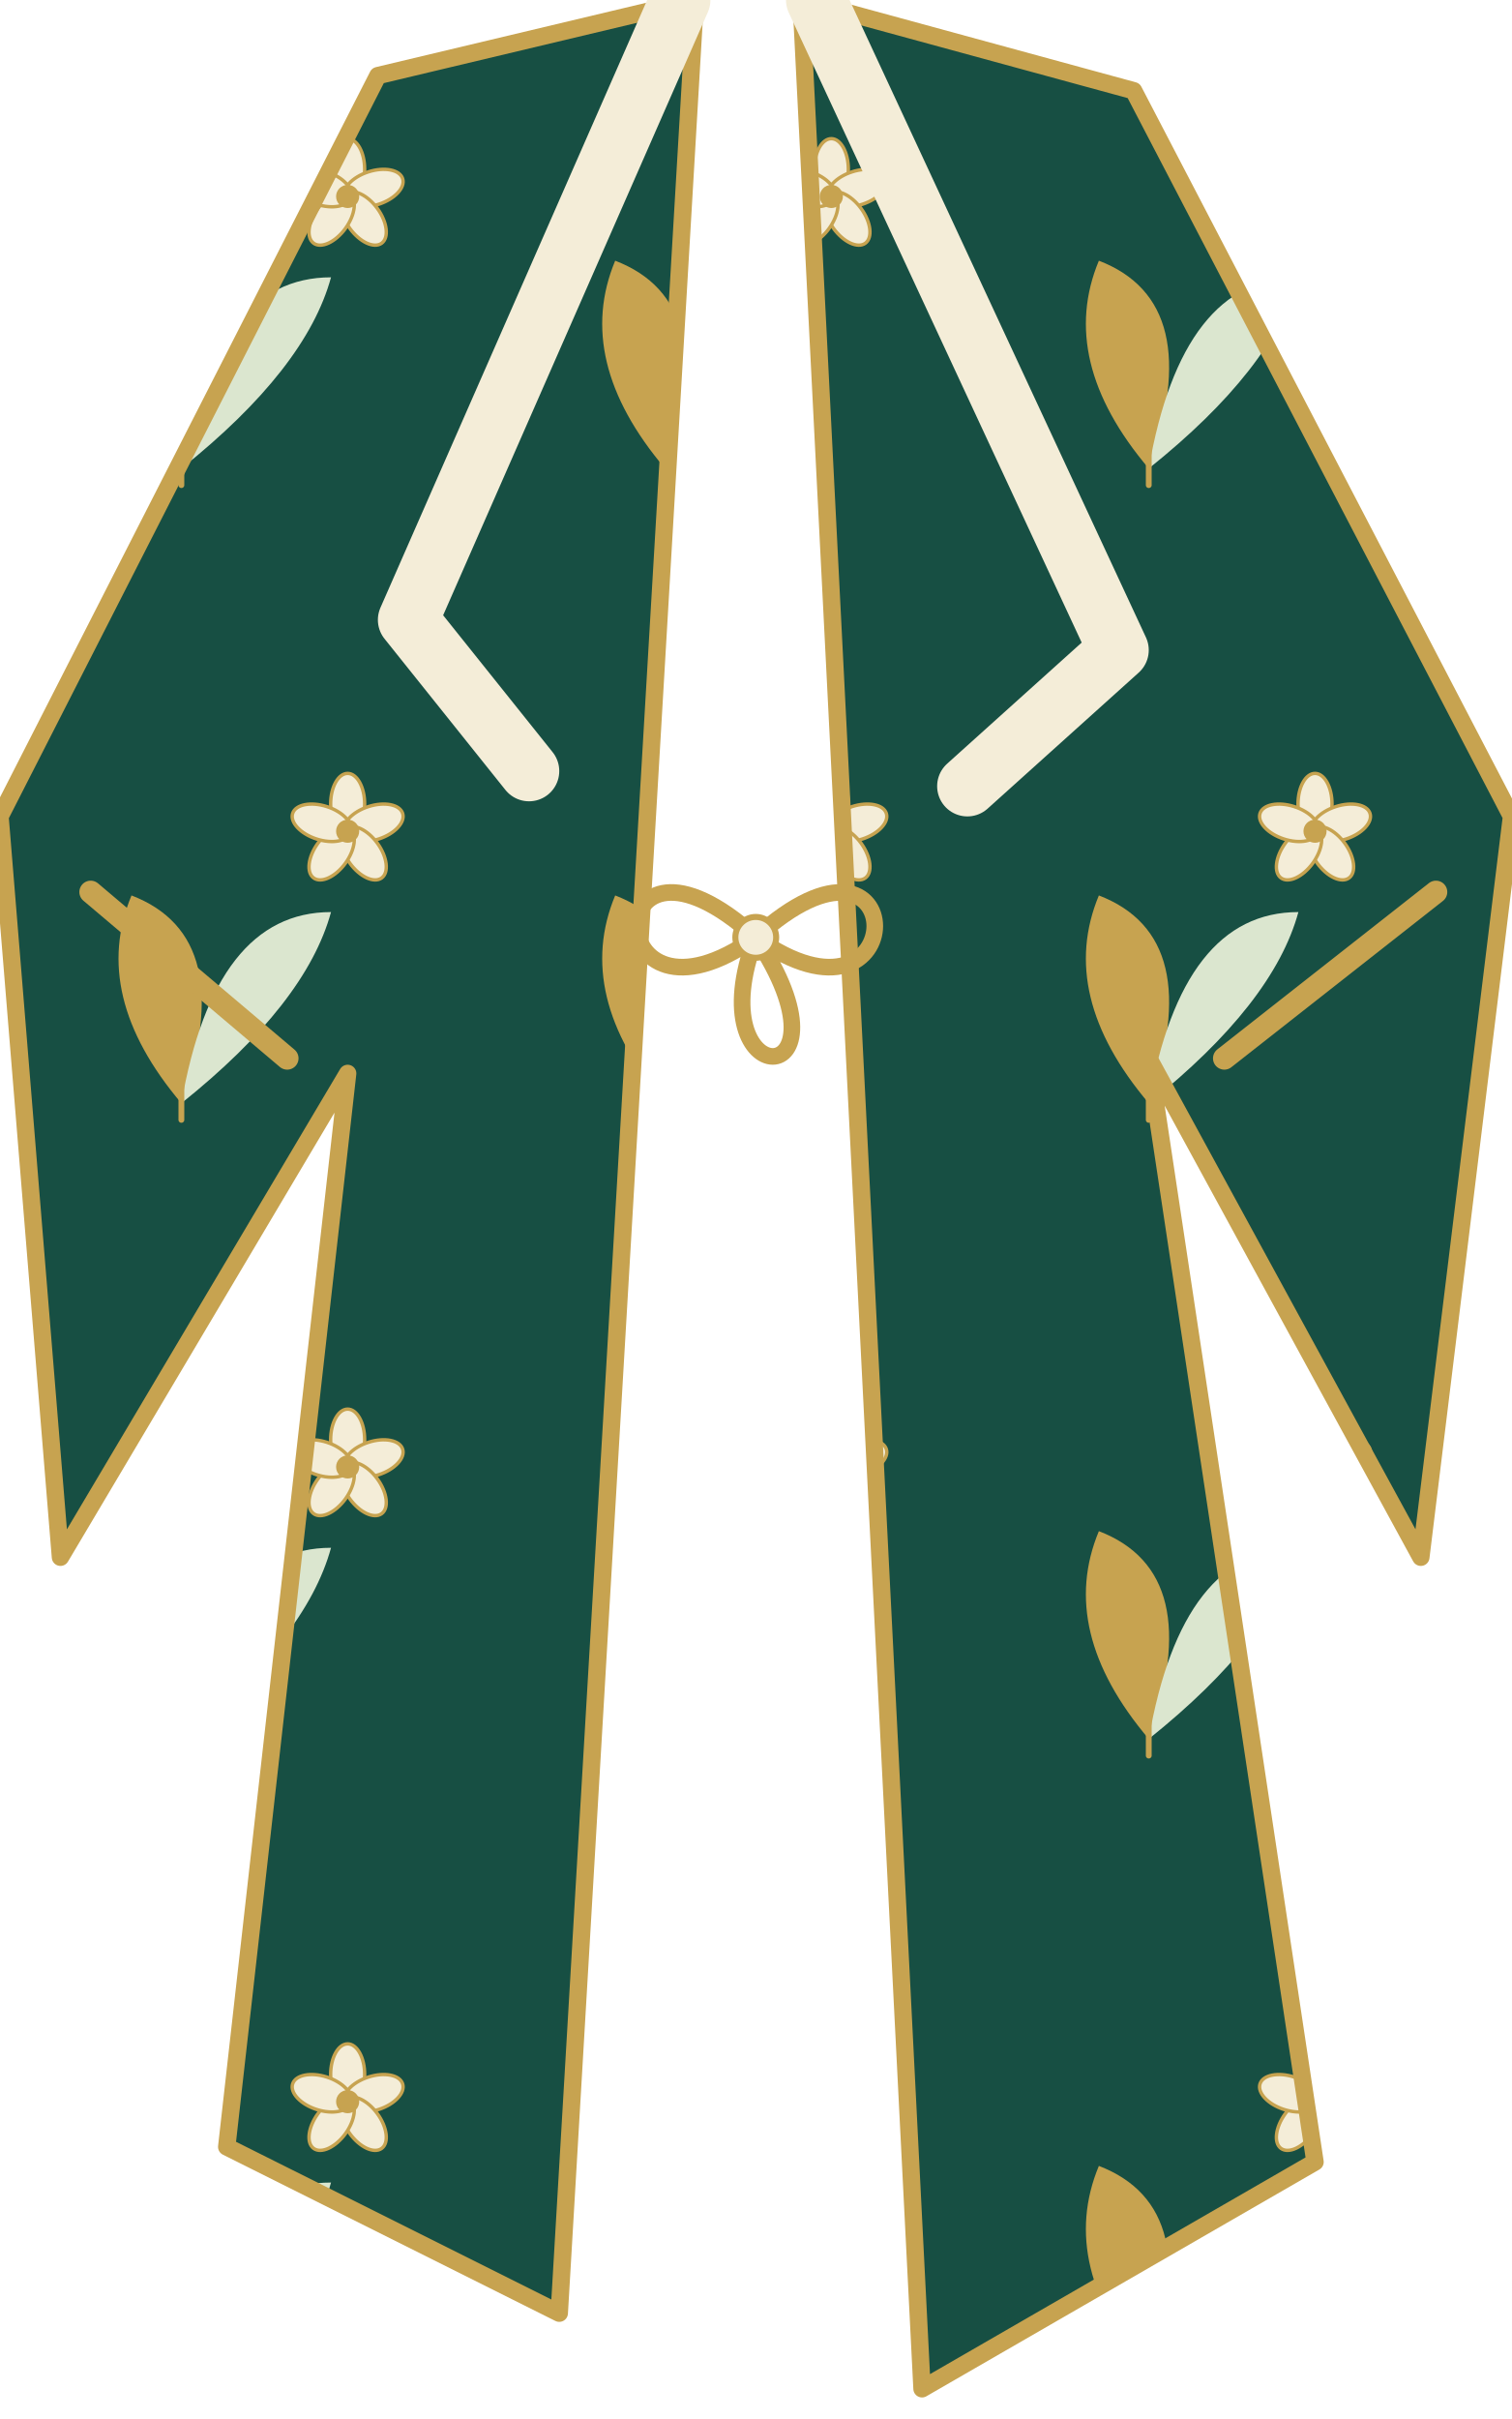
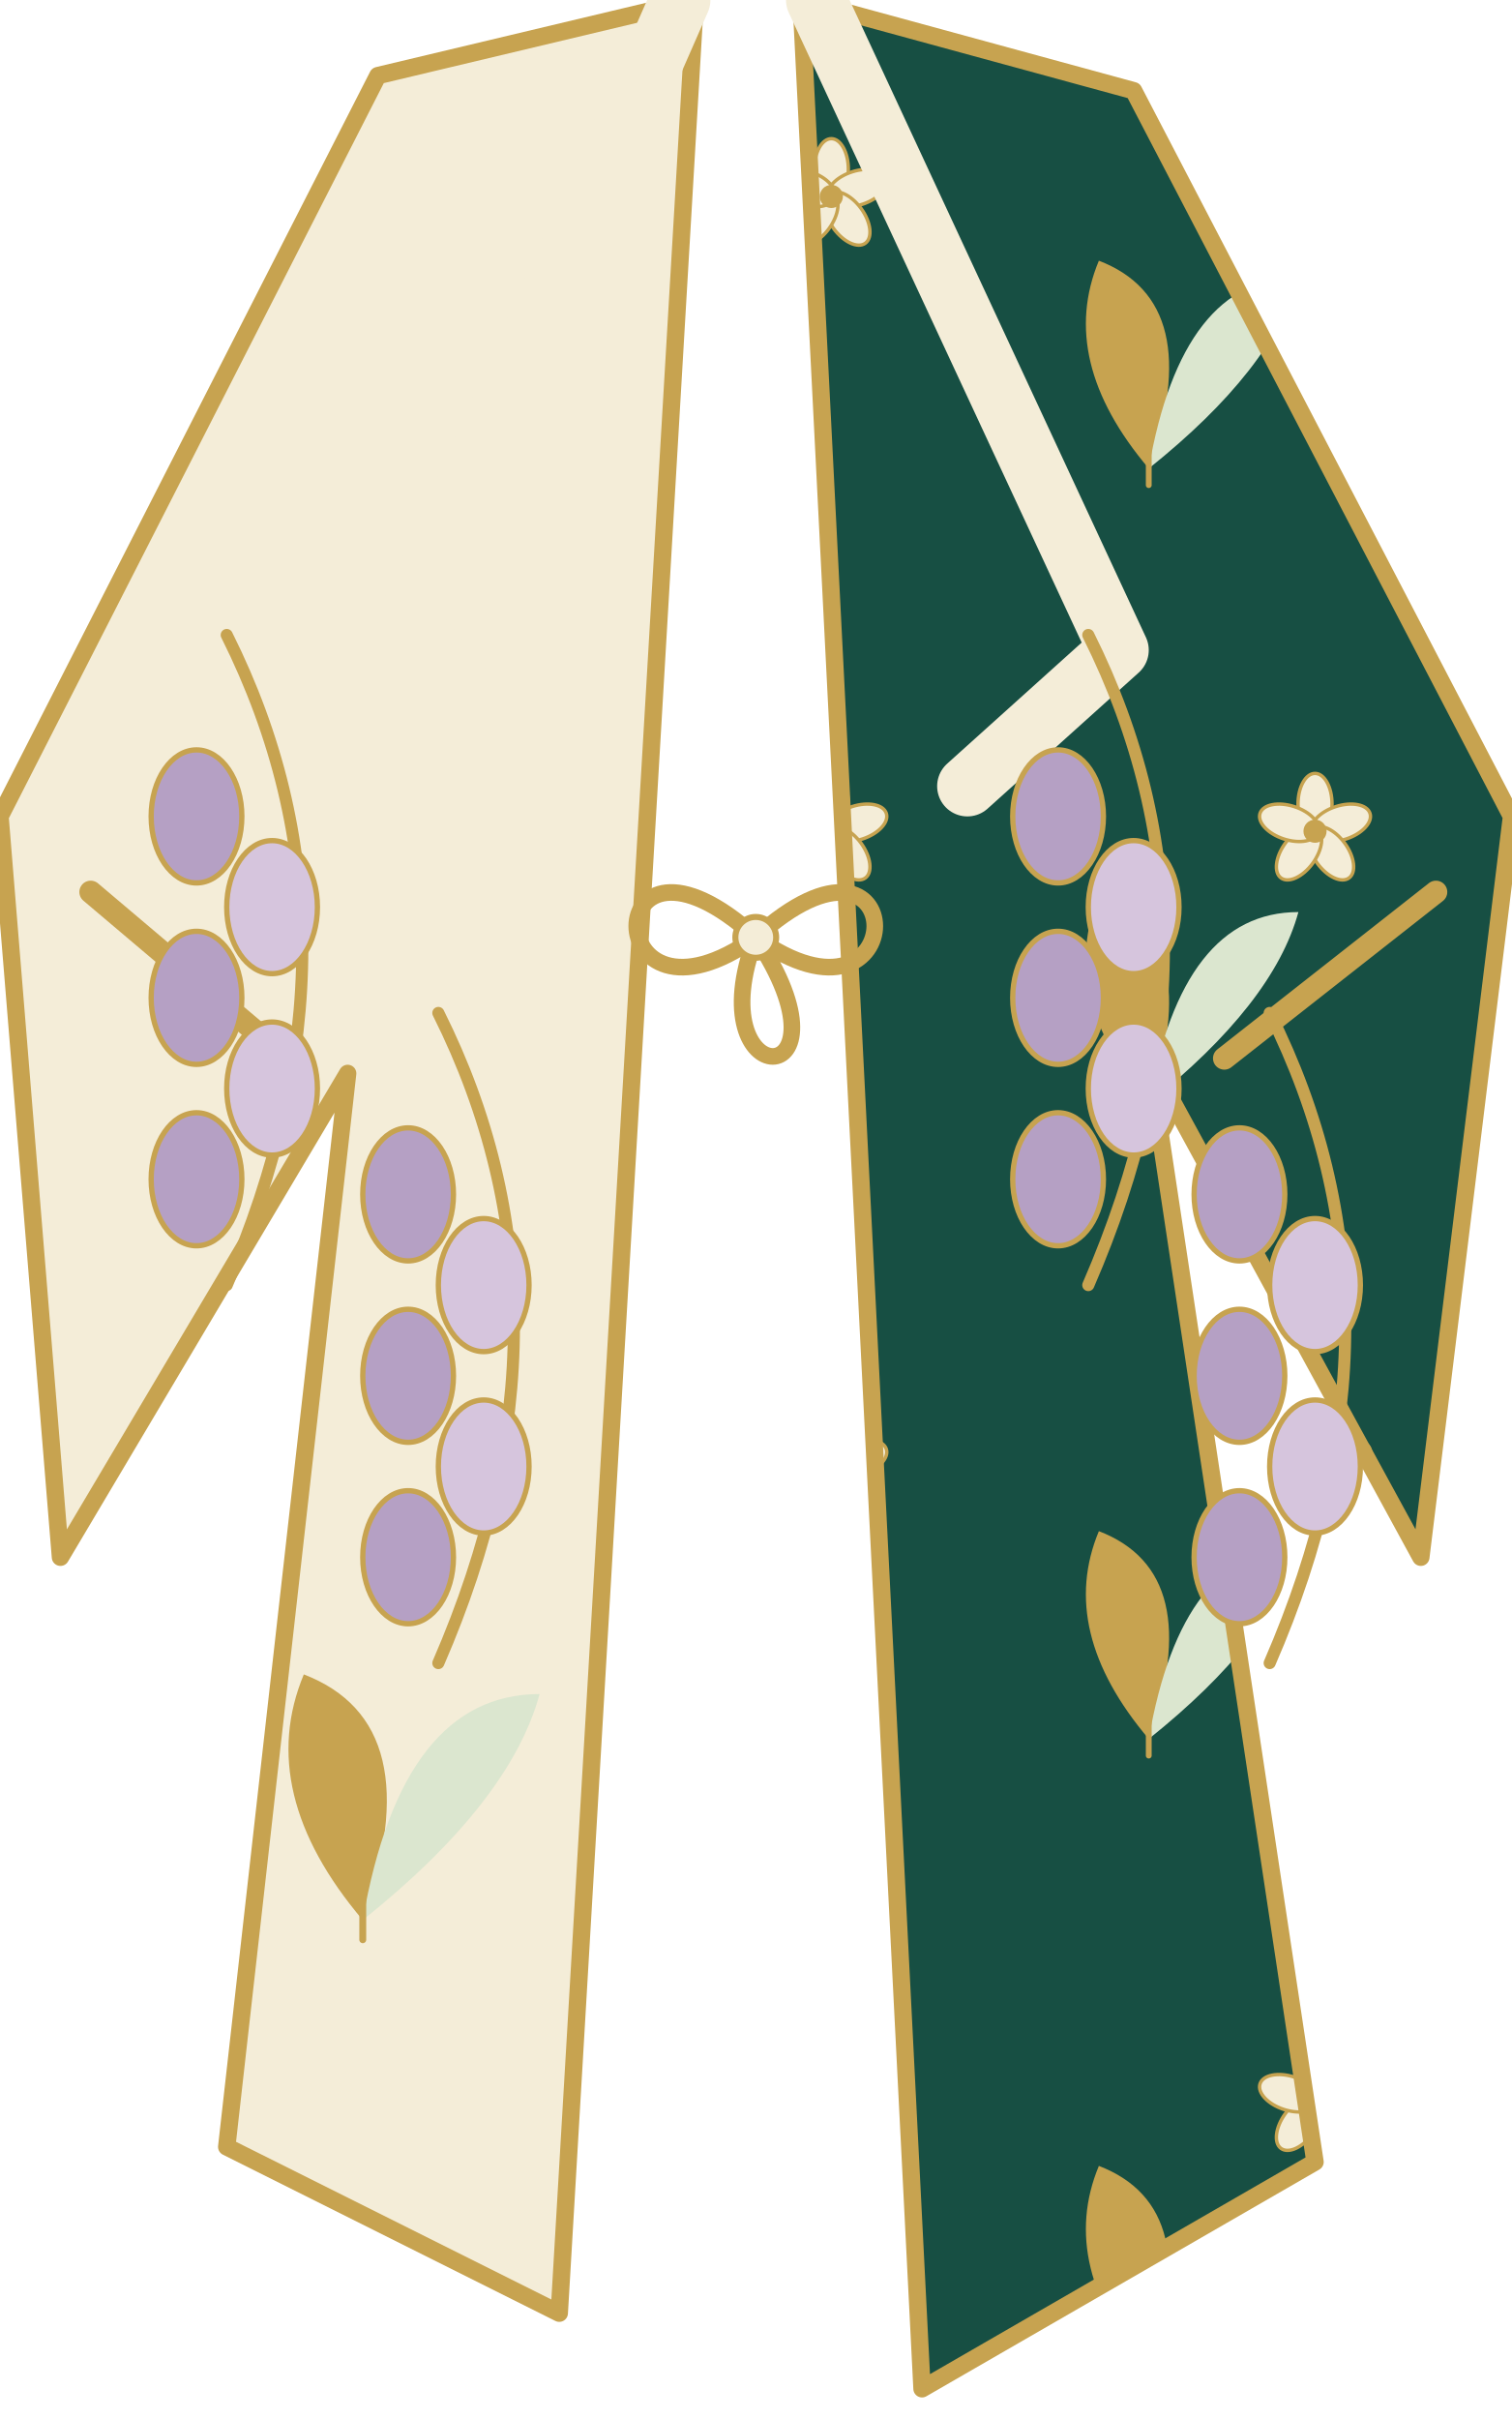
<svg xmlns="http://www.w3.org/2000/svg" viewBox="0 0 100 160">
  <defs>
    <linearGradient id="mobility-4-study-2-shade" x1="0" y1="0" x2="1" y2="1">
      <stop offset="0" stop-color="#dbe6cf" />
      <stop offset="0.3" stop-color="#174f43" />
      <stop offset="0.8" stop-color="#174f43" />
      <stop offset="1" stop-color="#dbe6cf" />
    </linearGradient>
    <pattern id="mobility-4-study-2-floral" width="32" height="42" patternUnits="userSpaceOnUse">
      <rect x="0" y="0" width="32" height="42" fill="#174f43" stroke="none" stroke-width="1" rx="0" />
      <g transform="translate(12 31) scale(0.55)">
        <path d="M0 0Q-11-13-6-25Q7-20 0 0" fill="#c7a350" stroke="none" stroke-width="0.9" stroke-linecap="round" stroke-linejoin="round" />
        <path d="M0 0Q15-12 18-23Q4-23 0 0" fill="#dbe6cf" stroke="none" stroke-width="0.9" stroke-linecap="round" stroke-linejoin="round" />
        <path d="M0 2L0-17" fill="none" stroke="#c7a350" stroke-width="0.7" stroke-linecap="round" stroke-linejoin="round" />
      </g>
      <g transform="translate(23 13) scale(0.45)">
        <ellipse cx="0" cy="-4" rx="2.5" ry="4.5" fill="#f4edd8" stroke="#c7a350" stroke-width="0.5" transform="rotate(0)" />
        <ellipse cx="0" cy="-4" rx="2.5" ry="4.5" fill="#f4edd8" stroke="#c7a350" stroke-width="0.5" transform="rotate(72)" />
        <ellipse cx="0" cy="-4" rx="2.5" ry="4.5" fill="#f4edd8" stroke="#c7a350" stroke-width="0.5" transform="rotate(144)" />
        <ellipse cx="0" cy="-4" rx="2.5" ry="4.5" fill="#f4edd8" stroke="#c7a350" stroke-width="0.5" transform="rotate(216)" />
        <ellipse cx="0" cy="-4" rx="2.5" ry="4.5" fill="#f4edd8" stroke="#c7a350" stroke-width="0.5" transform="rotate(288)" />
        <circle cx="0" cy="0" r="1.7" fill="#c7a350" stroke="none" stroke-width="0.8" />
      </g>
    </pattern>
  </defs>
-   <path d="M25 5L46 0L37 153L15 142L23 71L4 103L0 54ZM53 0L75 6L100 54L94 103L76 70L87 143L61 158Z" fill="url(#mobility-4-study-2-floral)" stroke="#c7a350" stroke-width="1.15" stroke-linecap="round" stroke-linejoin="round" />
+   <path d="M25 5L46 0L37 153L15 142L23 71L4 103L0 54Z" fill="#f4edd8" stroke="#c7a350" stroke-width="1.15" stroke-linecap="round" stroke-linejoin="round" />
+   <path d="M53 0L75 6L100 54L94 103L76 70L87 143L61 158Z" fill="url(#mobility-4-study-2-floral)" stroke="#c7a350" stroke-width="1.15" stroke-linecap="round" stroke-linejoin="round" />
  <path d="M45 0L27 41L35 51M54 0L74 43L64 52" fill="none" stroke="#f4edd8" stroke-width="4" stroke-linecap="round" stroke-linejoin="round" />
  <path d="M6 59L19 70M81 70L95 59" fill="none" stroke="#c7a350" stroke-width="1.5" stroke-linecap="round" stroke-linejoin="round" />
  <g transform="translate(50 62) scale(0.5)">
    <path d="M0 0C-21-19-21 15 0 0C21-19 21 15 0 0C-8 21 14 21 0 0" fill="none" stroke="#c7a350" stroke-width="2.2" stroke-linecap="round" stroke-linejoin="round" />
    <circle cx="0" cy="0" r="2.7" fill="#f4edd8" stroke="#c7a350" stroke-width="0.8" />
  </g>
+   <g transform="translate(24 127) scale(0.65)">
+     <path d="M0 0Q-11-13-6-25Q7-20 0 0" fill="#c7a350" stroke="none" stroke-width="0.9" stroke-linecap="round" stroke-linejoin="round" />
+     <path d="M0 0Q15-12 18-23Q4-23 0 0" fill="#dbe6cf" stroke="none" stroke-width="0.9" stroke-linecap="round" stroke-linejoin="round" />
+     <path d="M0 2L0-17" fill="none" stroke="#c7a350" stroke-width="0.7" stroke-linecap="round" stroke-linejoin="round" />
+   </g>
+   <path d="M15 42q10 20 0 43" fill="none" stroke="#c7a350" stroke-width="0.8" stroke-linecap="round" stroke-linejoin="round" />
+   <ellipse cx="13" cy="54" rx="3" ry="4.4" fill="#b5a0c4" stroke="#c7a350" stroke-width="0.35" />
+   <ellipse cx="18" cy="60" rx="3" ry="4.4" fill="#d6c5dd" stroke="#c7a350" stroke-width="0.35" />
+   <ellipse cx="13" cy="66" rx="3" ry="4.4" fill="#b5a0c4" stroke="#c7a350" stroke-width="0.35" />
+   <ellipse cx="18" cy="72" rx="3" ry="4.4" fill="#d6c5dd" stroke="#c7a350" stroke-width="0.35" />
+   <ellipse cx="13" cy="78" rx="3" ry="4.4" fill="#b5a0c4" stroke="#c7a350" stroke-width="0.35" />
+   <path d="M29 67q10 20 0 43" fill="none" stroke="#c7a350" stroke-width="0.8" stroke-linecap="round" stroke-linejoin="round" />
+   <ellipse cx="27" cy="79" rx="3" ry="4.4" fill="#b5a0c4" stroke="#c7a350" stroke-width="0.35" />
+   <ellipse cx="32" cy="85" rx="3" ry="4.4" fill="#d6c5dd" stroke="#c7a350" stroke-width="0.35" />
+   <ellipse cx="27" cy="91" rx="3" ry="4.4" fill="#b5a0c4" stroke="#c7a350" stroke-width="0.35" />
+   <ellipse cx="32" cy="97" rx="3" ry="4.4" fill="#d6c5dd" stroke="#c7a350" stroke-width="0.35" />
+   <ellipse cx="27" cy="103" rx="3" ry="4.4" fill="#b5a0c4" stroke="#c7a350" stroke-width="0.35" />
+   <path d="M72 42q10 20 0 43" fill="none" stroke="#c7a350" stroke-width="0.8" stroke-linecap="round" stroke-linejoin="round" />
+   <ellipse cx="70" cy="54" rx="3" ry="4.4" fill="#b5a0c4" stroke="#c7a350" stroke-width="0.35" />
+   <ellipse cx="75" cy="60" rx="3" ry="4.4" fill="#d6c5dd" stroke="#c7a350" stroke-width="0.35" />
+   <ellipse cx="70" cy="66" rx="3" ry="4.4" fill="#b5a0c4" stroke="#c7a350" stroke-width="0.35" />
+   <ellipse cx="75" cy="72" rx="3" ry="4.4" fill="#d6c5dd" stroke="#c7a350" stroke-width="0.35" />
+   <ellipse cx="70" cy="78" rx="3" ry="4.4" fill="#b5a0c4" stroke="#c7a350" stroke-width="0.35" />
+   <path d="M84 67q10 20 0 43" fill="none" stroke="#c7a350" stroke-width="0.8" stroke-linecap="round" stroke-linejoin="round" />
+   <ellipse cx="82" cy="79" rx="3" ry="4.4" fill="#b5a0c4" stroke="#c7a350" stroke-width="0.35" />
+   <ellipse cx="87" cy="85" rx="3" ry="4.4" fill="#d6c5dd" stroke="#c7a350" stroke-width="0.35" />
+   <ellipse cx="82" cy="91" rx="3" ry="4.4" fill="#b5a0c4" stroke="#c7a350" stroke-width="0.35" />
+   <ellipse cx="87" cy="97" rx="3" ry="4.4" fill="#d6c5dd" stroke="#c7a350" stroke-width="0.35" />
+   <ellipse cx="82" cy="103" rx="3" ry="4.4" fill="#b5a0c4" stroke="#c7a350" stroke-width="0.35" />
</svg>
